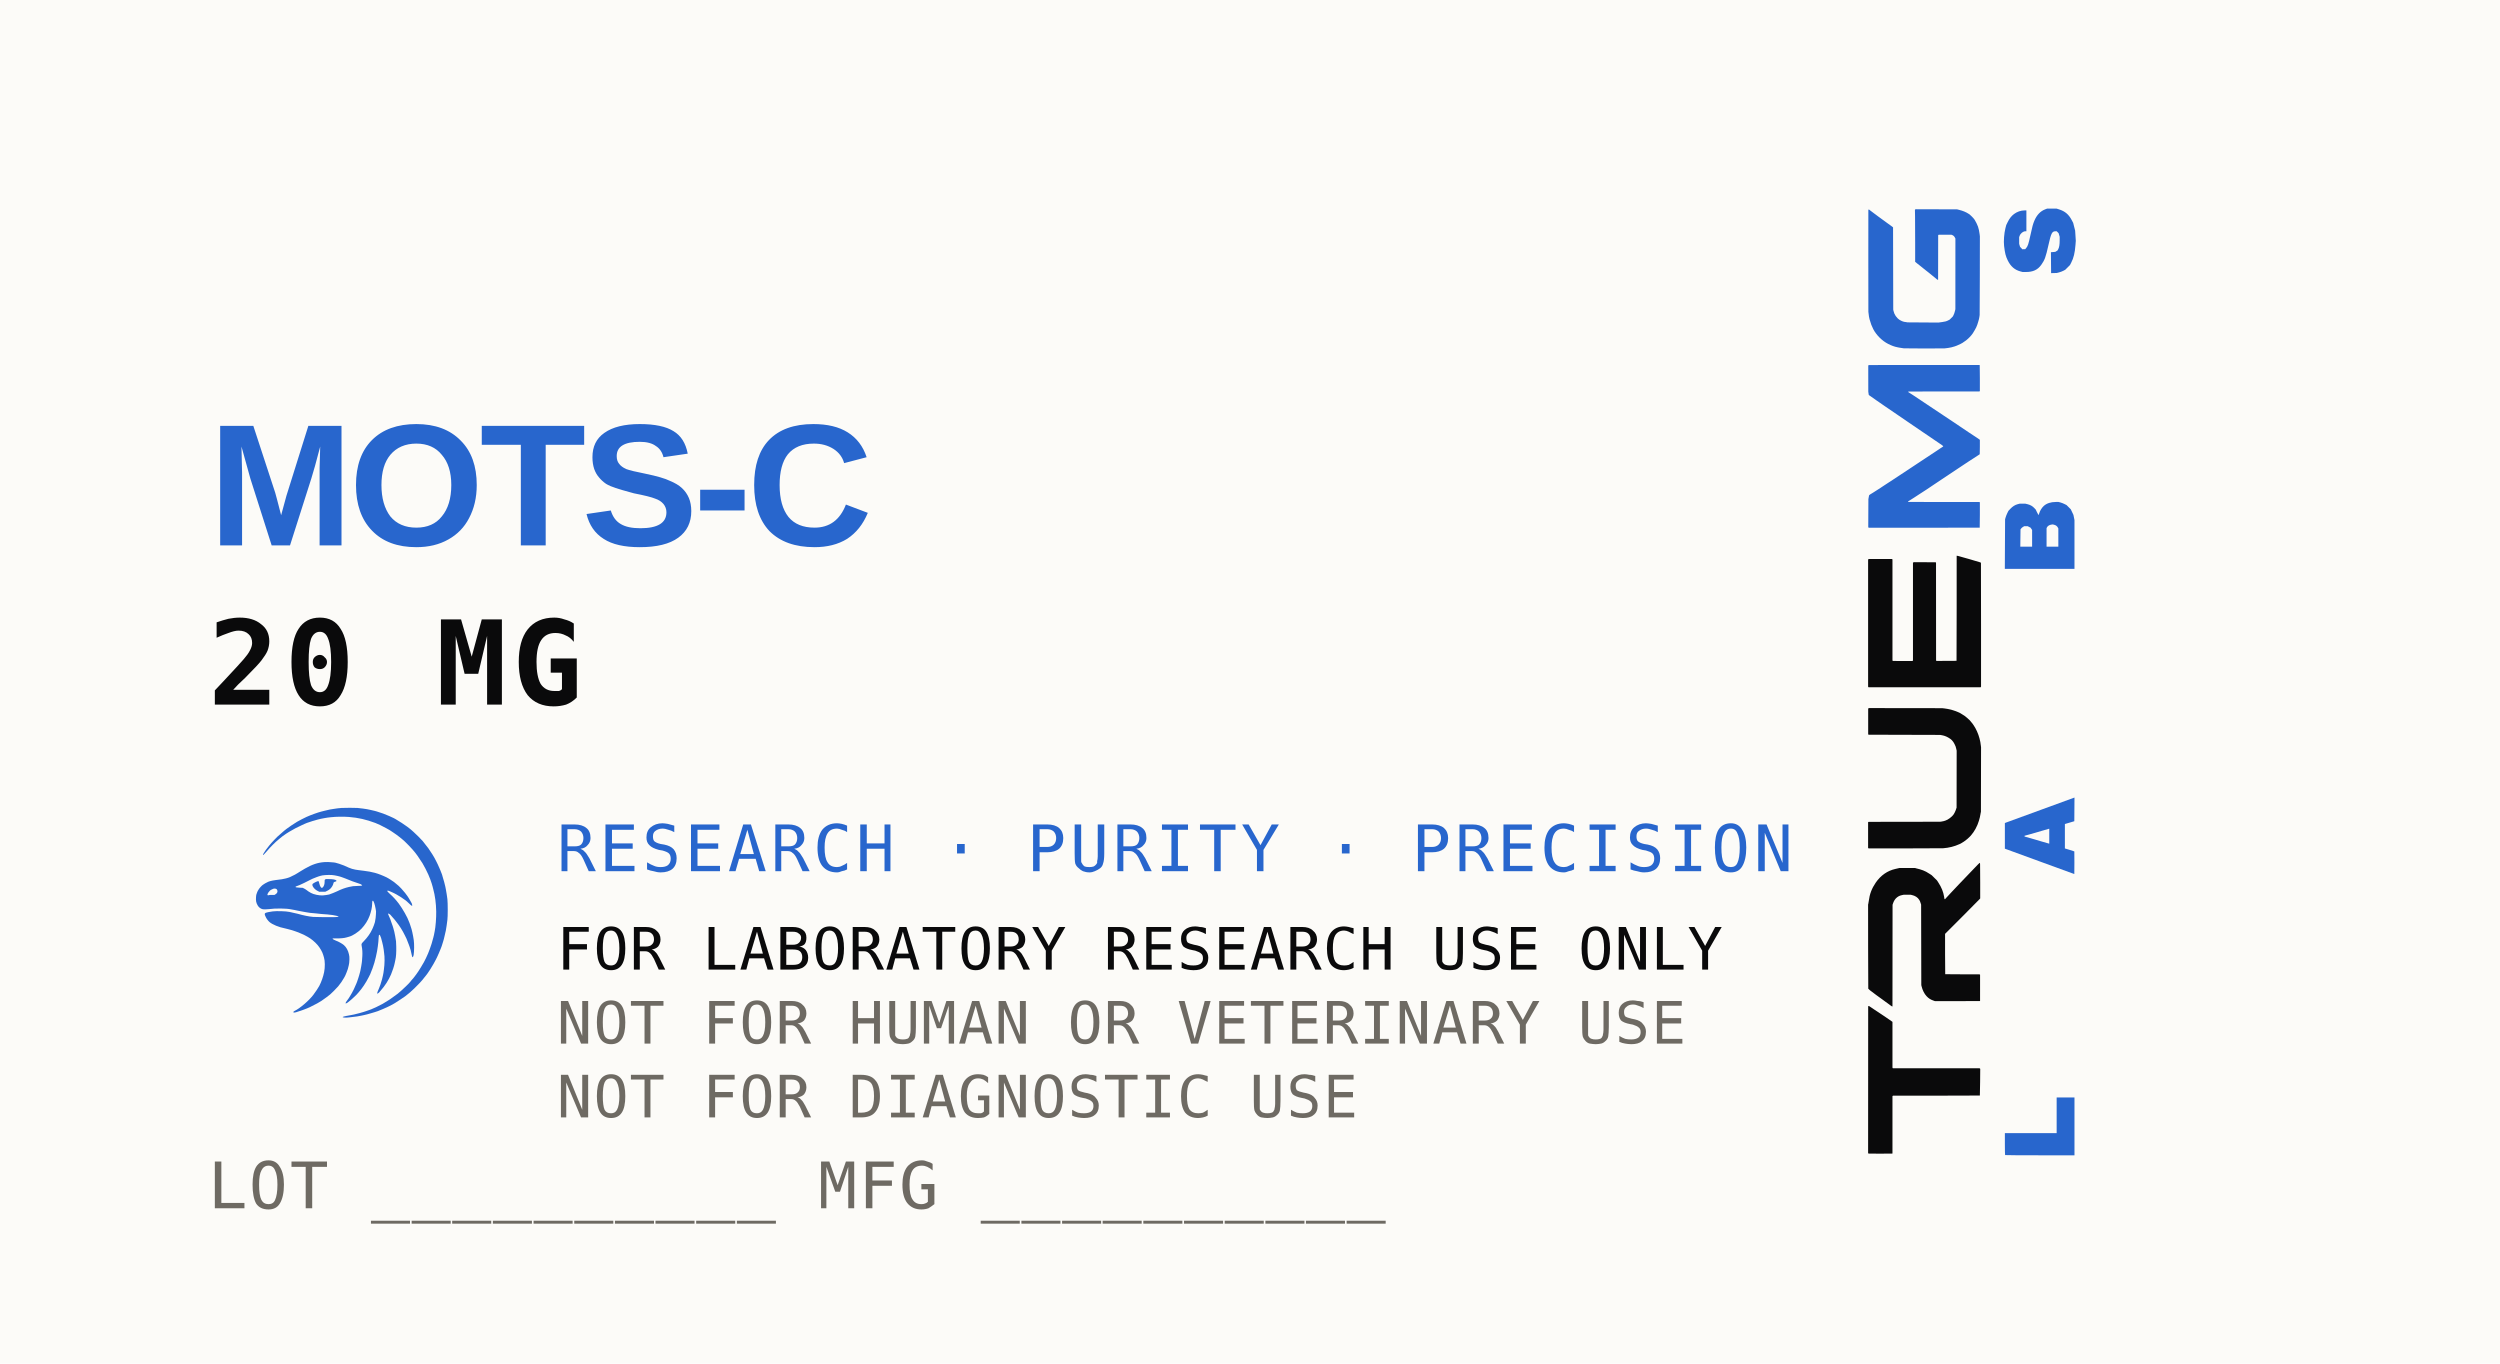
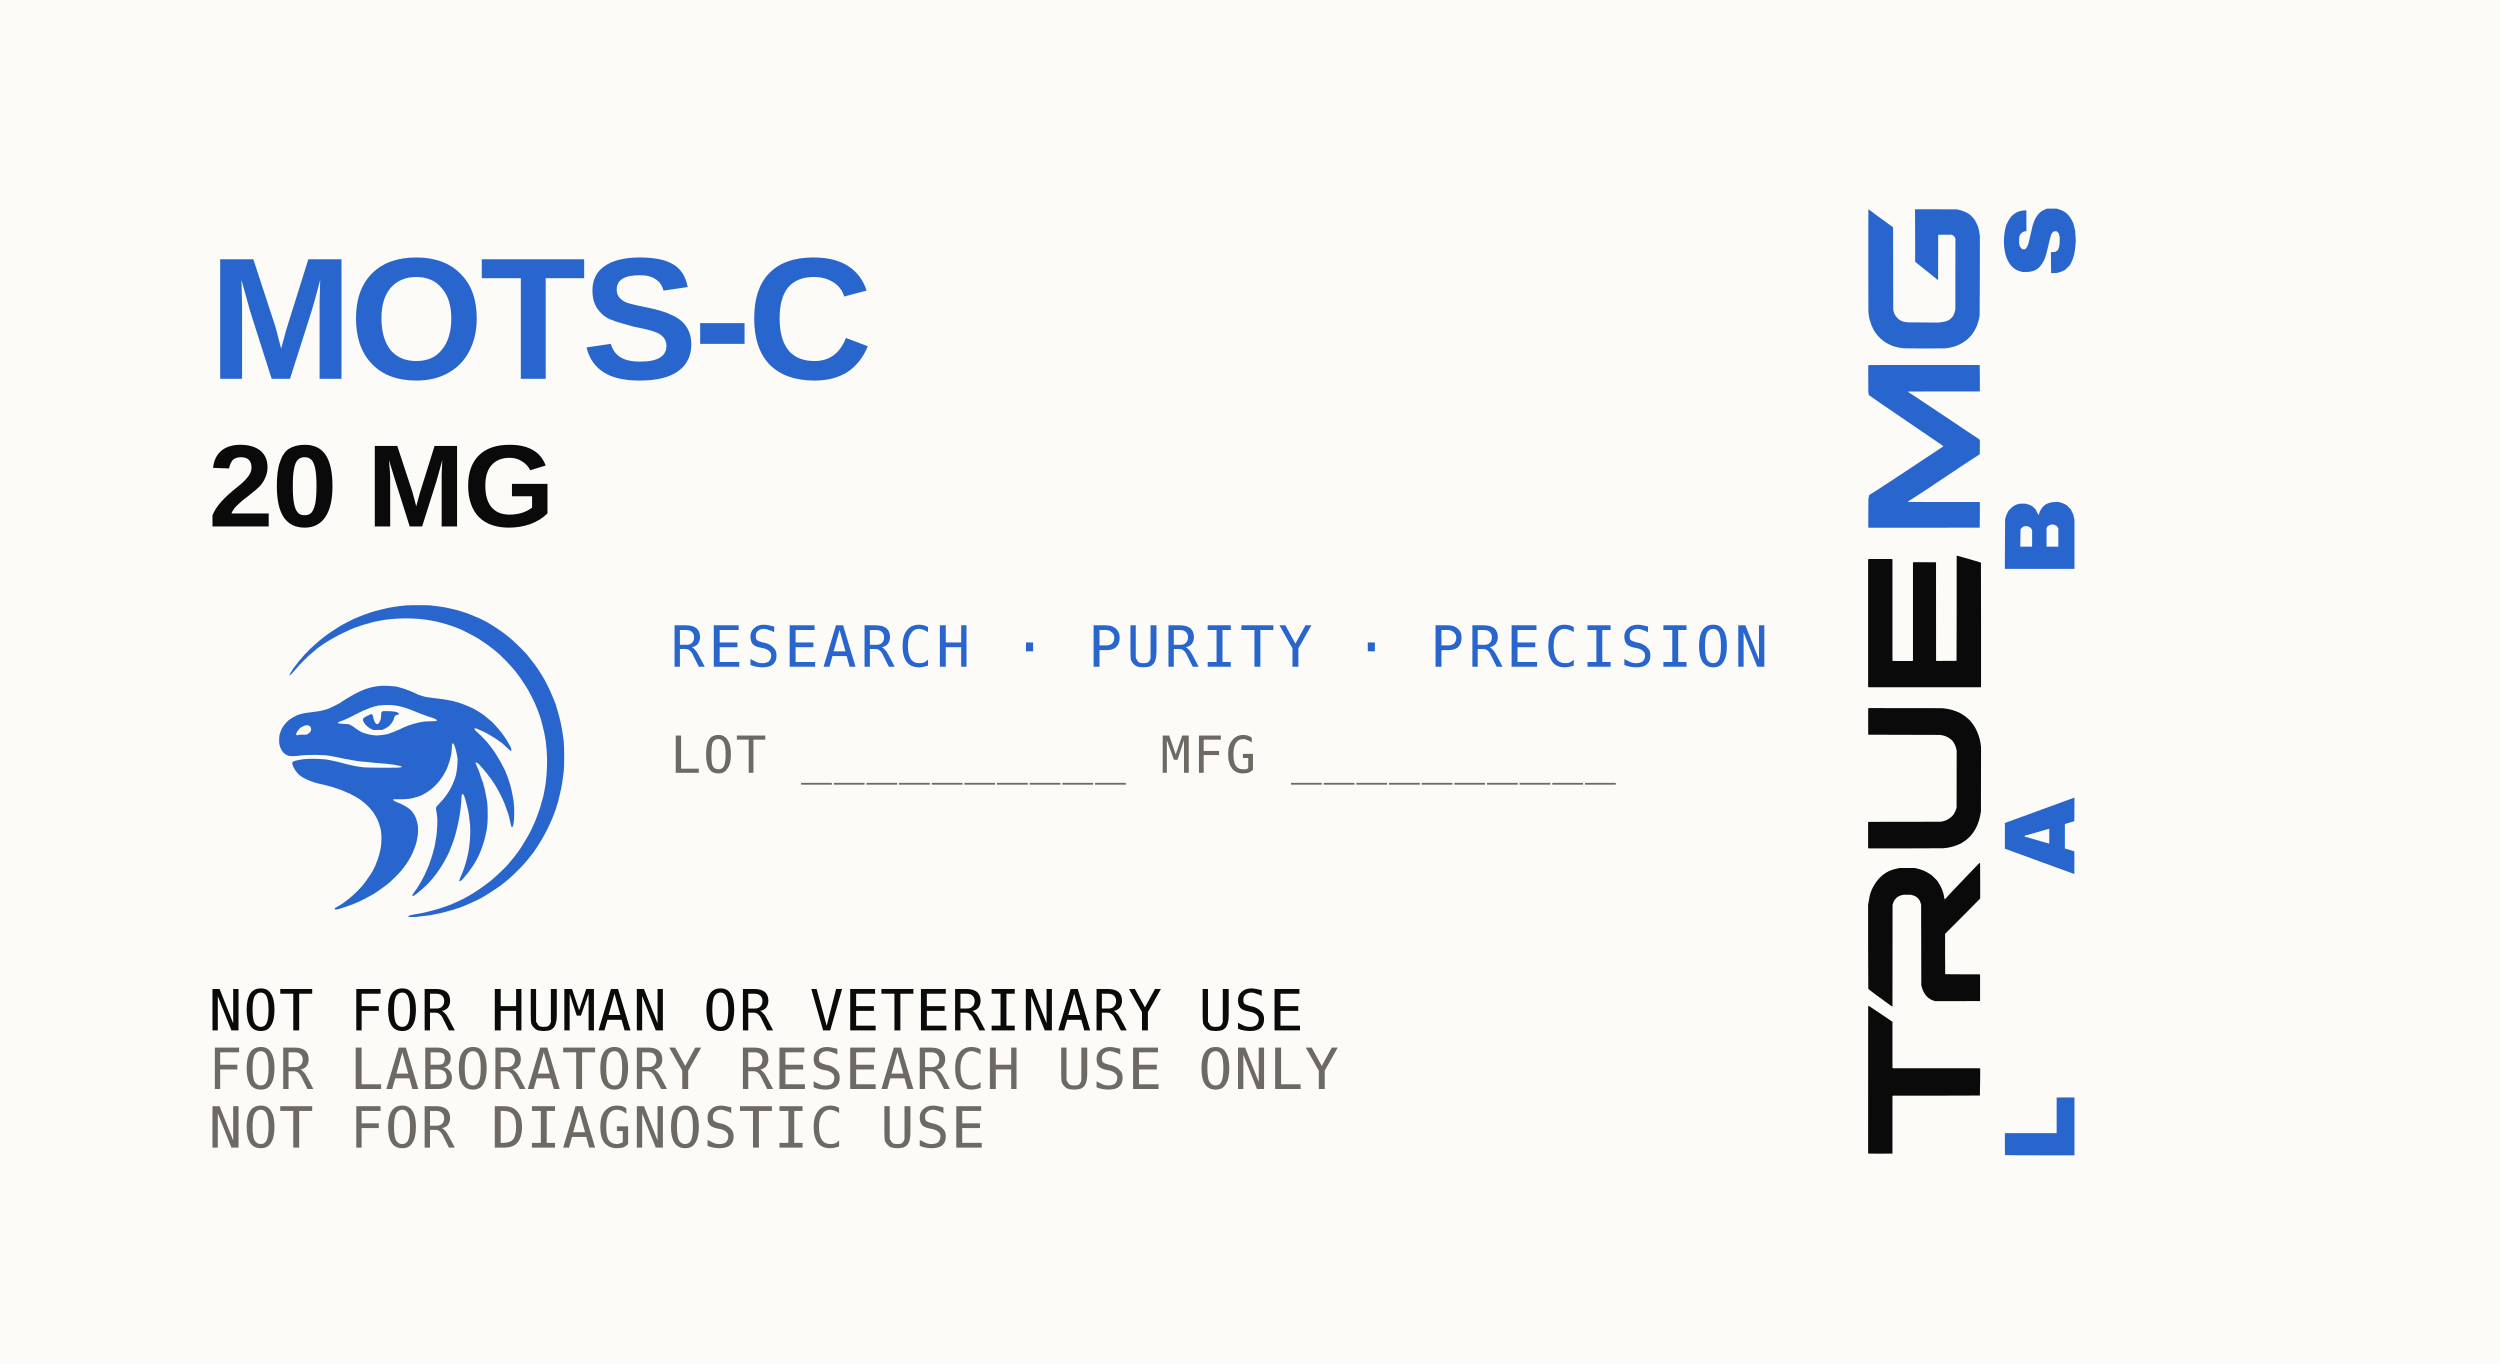
<svg xmlns="http://www.w3.org/2000/svg" width="66.0mm" height="36.0mm" viewBox="0 0 66.0 36.0">
  <rect x="0" y="0" width="66.0" height="36.0" fill="#FCFBF8" />
  <g transform="translate(49.30,30.50) rotate(-90) scale(0.004437)">
    <g transform="translate(0,681) scale(0.025,-0.025)" stroke="none">
      <g fill="#0A0A0B">
        <path d="M465 27020 l-58 -59 -15 -2770 c-8 -1524 0 -2802 18 -2841 l33 -70 6816 0 6815 0 61 -61 61 -61 -3 -10322 c-2 -5867 12 -10336 32 -10355 19 -18 1457 -45 3195 -61 l3160 -28 70 77 70 78 0 10325 0 10325 77 42 78 41 5439 0 5440 0 86 110 c125 160 843 1198 1065 1538 295 455 724 1099 1709 2569 l910 1356 -12 104 -12 103 -17488 9 -17488 9 -59 -58z" />
        <path d="M39653 27037 c-49 -18 -221 -200 -384 -405 -458 -576 -1855 -2468 -2161 -2925 -179 -268 -743 -1037 -1416 -1929 -166 -221 -278 -407 -266 -440 l22 -57 12086 -12 12086 -12 278 -88 c640 -203 1152 -536 1485 -965 307 -395 445 -712 569 -1304 l66 -320 0 -800 0 -800 -66 -300 c-181 -812 -569 -1408 -1152 -1768 -273 -168 -352 -202 -789 -341 l-351 -111 -9580 -21 -9580 -22 -300 -72 c-898 -215 -1753 -647 -2317 -1169 -555 -514 -833 -960 -1109 -1776 l-74 -220 -9 -5315 c-6 -2923 5 -5341 24 -5374 l33 -60 3113 -1 3113 0 48 65 47 66 6 4063 c3 2235 15 4080 27 4100 13 21 2011 36 4813 36 l4790 0 4138 -4134 c2275 -2274 4176 -4155 4224 -4180 l88 -46 3836 0 c2110 0 4003 12 4207 26 l369 26 19 50 c22 57 -449 537 -1427 1453 -693 648 -3219 3069 -3680 3525 -144 143 -513 492 -821 776 -307 284 -765 716 -1018 960 -460 444 -678 647 -1334 1239 l-350 316 13 64 12 65 180 30 c98 16 287 47 419 68 1108 179 2211 624 3280 1324 l560 366 620 626 620 626 263 400 c457 695 732 1203 890 1648 218 612 370 1114 408 1352 14 88 56 250 92 360 l67 200 0 1860 0 1860 -67 280 c-37 154 -105 451 -152 660 -425 1916 -1544 3522 -3281 4711 -1373 939 -2719 1447 -4380 1652 -176 22 -437 66 -580 99 l-260 59 -9960 -6 c-5478 -3 -9999 -20 -10047 -38z" />
        <path d="M73081 27003 l-41 -78 3 -8632 c2 -4748 18 -8831 36 -9073 101 -1383 432 -2698 970 -3860 66 -143 137 -296 156 -340 20 -44 107 -188 194 -320 88 -132 189 -294 225 -360 209 -379 985 -1283 1459 -1702 967 -852 2219 -1538 3517 -1926 650 -194 1101 -302 1480 -354 165 -23 381 -62 480 -87 l180 -46 7678 -14 7679 -14 341 41 c875 105 996 127 1782 328 1078 274 2363 850 3164 1418 90 64 252 177 360 252 187 130 549 429 780 644 172 160 902 995 1009 1154 55 80 204 315 333 521 129 206 275 440 325 520 50 80 106 181 125 225 20 44 83 188 142 320 184 414 294 707 421 1120 67 220 148 481 179 580 32 99 77 306 101 460 24 154 62 337 84 406 22 69 70 384 107 700 l66 574 11 8700 12 8700 -51 100 -50 100 -3067 0 -3067 0 -52 -52 -52 -52 -24 -8508 -24 -8508 -44 -260 c-110 -664 -270 -1122 -588 -1684 -416 -734 -817 -1122 -1520 -1473 -547 -273 -643 -308 -1159 -424 l-449 -100 -6776 10 -6776 11 -200 71 c-110 39 -290 99 -400 133 -249 78 -763 334 -1012 503 -573 388 -1285 1345 -1482 1993 -23 77 -72 239 -109 360 -36 121 -85 364 -108 540 l-41 320 -14 8515 -13 8515 -45 55 -46 55 -3073 0 -3074 0 -42 -77z" />
        <path d="M111470 27037 l-70 -41 0 -13357 0 -13356 77 -42 78 -41 14699 0 c8085 0 14727 11 14761 23 73 29 147 254 589 1797 45 154 107 361 140 460 63 190 147 481 240 830 105 394 171 630 288 1030 333 1138 450 1584 428 1620 l-25 40 -12447 1 c-6847 0 -12469 14 -12496 31 l-47 30 -13 2367 -12 2367 52 52 52 52 11644 8 11643 7 44 44 44 44 13 2601 14 2601 -64 97 -64 98 -11636 0 -11636 0 -65 65 -65 65 9 2319 10 2320 55 55 56 56 12035 0 12036 0 42 77 41 78 0 2733 0 2734 -61 88 -61 87 -15129 1 -15129 0 -70 -41z" />
      </g>
      <g fill="#2866CD">
        <path d="M149428 26991 l-69 -51 0 -13193 c0 -7256 10 -13210 23 -13230 14 -22 1228 -37 3012 -37 l2990 0 48 48 48 48 0 8485 c0 4667 11 8496 24 8510 51 51 137 -27 250 -225 101 -177 300 -490 866 -1360 66 -102 354 -541 640 -976 286 -435 601 -923 700 -1084 99 -162 321 -503 493 -760 172 -256 505 -753 740 -1103 235 -350 445 -663 467 -695 22 -31 510 -762 1084 -1623 574 -861 1170 -1754 1324 -1985 154 -231 405 -609 558 -840 153 -231 503 -754 776 -1163 274 -408 516 -772 538 -808 22 -36 195 -296 384 -577 189 -282 556 -836 816 -1232 1081 -1646 1205 -1838 1541 -2380 75 -121 155 -233 178 -249 22 -17 800 -30 1727 -30 l1686 -1 119 135 c65 75 217 295 338 490 237 384 977 1507 1354 2055 228 331 2457 3644 2617 3889 44 67 699 1051 1456 2187 757 1135 1423 2135 1480 2222 180 274 1884 2825 1961 2936 156 223 1269 1899 1393 2098 72 114 250 393 396 620 l265 412 64 -13 65 -12 10 -8456 10 -8455 45 -54 45 -54 3045 1 c1675 0 3068 15 3097 33 l52 33 3 9997 c2 5498 1 11430 -2 13183 l-5 3187 -64 64 -64 64 -3106 -3 -3106 -4 -378 -57 -379 -56 -90 -91 c-86 -86 -510 -688 -1208 -1715 -174 -255 -384 -561 -468 -680 -84 -119 -276 -396 -427 -616 -151 -220 -458 -665 -682 -990 -1061 -1535 -1504 -2184 -2993 -4392 -102 -151 -291 -424 -420 -606 -395 -558 -1826 -2658 -2692 -3952 -243 -363 -534 -795 -646 -960 -362 -533 -933 -1370 -1216 -1780 -151 -220 -481 -706 -734 -1080 -645 -958 -666 -976 -803 -710 -42 83 -173 285 -290 450 -117 165 -304 439 -414 609 -110 170 -319 485 -464 700 -262 388 -699 1050 -1710 2591 -288 440 -580 881 -649 980 -69 99 -254 378 -411 620 -158 242 -361 548 -451 680 -281 410 -2516 3790 -2639 3990 -64 104 -235 365 -380 580 -145 214 -333 498 -417 630 -84 132 -354 546 -599 920 -245 374 -615 940 -823 1259 -207 318 -435 660 -505 760 -71 99 -211 316 -313 481 -101 165 -291 462 -420 660 -130 198 -296 457 -368 575 -72 117 -167 271 -211 341 -44 69 -139 228 -212 352 -169 288 -192 306 -474 358 -129 23 -333 61 -454 84 l-220 41 -3341 16 -3341 15 -70 -51z" />
        <path d="M200748 27015 c-12 -12 -199 -36 -415 -54 -432 -34 -1041 -135 -1353 -224 -1056 -300 -1666 -529 -2360 -890 -1428 -741 -2792 -2118 -3512 -3547 -409 -812 -663 -1509 -787 -2160 -25 -132 -70 -357 -100 -500 -79 -379 -135 -742 -162 -1060 -43 -494 -55 -9253 -14 -9700 56 -610 149 -1204 259 -1660 102 -419 325 -1132 377 -1200 16 -22 80 -166 140 -320 130 -331 384 -846 530 -1076 305 -481 394 -610 605 -874 491 -615 1084 -1182 1642 -1570 290 -202 1442 -860 1505 -860 28 0 101 -26 164 -59 200 -104 621 -251 1093 -383 253 -70 546 -153 651 -184 105 -31 330 -75 500 -97 170 -23 390 -53 489 -68 99 -14 4347 -33 9440 -40 l9260 -14 540 64 c656 78 1322 222 1791 386 457 161 1227 540 1629 803 397 259 1101 959 1378 1369 420 622 746 1395 972 2303 l125 500 14 4945 15 4946 -71 71 -71 71 -1581 -27 c-870 -14 -3652 -26 -6184 -26 l-4603 0 -358 -430 c-730 -878 -909 -1102 -1673 -2099 -240 -314 -558 -715 -706 -891 -148 -176 -383 -466 -523 -644 -337 -431 -699 -871 -887 -1081 -88 -98 -148 -202 -140 -243 l14 -72 5305 -10 5304 -10 53 -64 53 -63 2 -1507 2 -1506 -91 -224 c-110 -274 -304 -474 -603 -623 l-226 -113 -8400 4 -8400 4 -320 70 c-469 102 -882 246 -1179 409 l-261 145 -360 364 -361 364 -139 260 c-255 475 -361 834 -439 1480 -25 209 -65 499 -88 643 l-43 264 25 3744 25 3744 40 105 c22 58 40 190 41 293 1 337 223 944 505 1380 483 748 1297 1294 2194 1474 l240 48 9794 23 9795 22 117 140 c64 77 166 212 225 299 139 203 491 691 749 1038 529 712 1029 1396 1202 1646 106 153 235 331 287 397 354 447 648 839 1069 1427 120 168 302 408 403 532 l184 226 -13 87 -12 88 -12145 8 c-6680 5 -12155 -1 -12167 -13z" />
      </g>
    </g>
    <g transform="translate(0,811.8) scale(2.00071)">
      <g transform="translate(0,214) scale(0.025,-0.025)" fill="#2866CD" stroke="none">
        <path d="M108180 8534 c-883 -105 -1223 -191 -1720 -433 -723 -354 -1137 -832 -1320 -1524 l-62 -237 -3 -388 c-4 -854 255 -1416 851 -1840 580 -413 916 -536 2354 -856 1425 -317 1640 -428 1640 -841 l0 -141 -113 -114 -114 -113 -214 -63 -214 -64 -425 0 c-504 0 -844 55 -1052 172 l-152 85 -83 134 -83 134 -20 258 -21 258 -1245 -10 -1244 -11 9 -334 9 -334 66 -266 c36 -146 121 -374 189 -506 l125 -240 281 -282 281 -281 281 -146 c560 -291 1154 -435 2099 -509 l500 -39 606 38 606 39 461 117 462 116 312 163 c696 362 1073 805 1299 1525 l94 299 -2 560 -2 560 -94 240 c-217 556 -654 973 -1318 1259 -413 178 -717 261 -1834 501 -954 205 -1224 295 -1434 476 l-146 126 -4 173 -5 172 146 134 147 134 173 52 173 51 400 1 400 1 151 -53 c299 -106 549 -418 549 -685 l0 -122 1240 0 1240 0 0 232 c0 429 -157 880 -432 1244 -232 306 -531 541 -948 745 l-360 176 -388 100 c-588 151 -1538 223 -2092 157z" />
        <path d="M27 8413 c-15 -14 -27 -1877 -27 -4140 l0 -4113 3440 0 3440 0 0 1060 0 1060 -2120 0 -2120 0 0 3080 0 3080 -1293 0 c-712 0 -1306 -12 -1320 -27z" />
        <path d="M36449 8370 c-16 -38 -696 -1897 -1510 -4130 l-1482 -4060 1338 -11 c735 -5 1345 -2 1355 8 10 10 94 267 186 571 l167 552 1453 0 1453 0 166 -560 166 -560 1408 -11 1408 -10 -54 150 c-226 634 -2882 7899 -2925 8001 l-54 130 -1523 0 -1524 0 -28 -70z m1733 -2892 c92 -340 278 -981 413 -1425 135 -444 245 -826 245 -850 l0 -43 -880 0 -880 0 0 35 c0 20 118 428 261 908 144 480 325 1099 402 1375 77 276 150 534 162 574 12 40 41 66 65 58 l43 -14 169 -618z" />
        <path d="M69760 4303 l0 -4143 2902 0 2901 0 309 62 308 62 334 158 333 158 252 251 251 252 125 248 c69 137 153 351 185 477 l60 229 -1 321 c-1 601 -160 1085 -470 1430 -201 224 -556 447 -848 535 -133 40 -241 82 -241 95 0 12 146 91 325 175 l324 152 189 177 c231 216 381 483 460 821 l61 257 0 322 1 321 -62 239 c-83 323 -270 621 -559 892 l-241 226 -260 128 c-143 71 -368 160 -499 198 l-239 69 -2950 15 -2950 15 0 -4142z m4807 2197 c59 -44 145 -145 190 -225 l83 -146 0 -196 0 -196 -90 -178 -90 -178 -136 -91 -136 -90 -994 0 -994 0 0 702 0 702 1030 -12 1030 -12 107 -80z m151 -3079 c149 -77 276 -287 306 -506 l24 -176 -47 -179 c-53 -196 -161 -336 -329 -424 l-108 -56 -1082 0 -1082 0 0 700 0 700 1102 0 1102 0 114 -59z" />
      </g>
    </g>
  </g>
-   <text x="5.5" y="14.40" font-family="Archivo Black, Archivo, Helvetica Neue, Arial, sans-serif" font-weight="900" font-size="4.60" letter-spacing="-0.12" fill="#2866CD">MOTS-C</text>
-   <text x="5.5" y="18.60" font-family="IBM Plex Mono, SF Mono, Menlo, monospace" font-weight="600" font-size="3.10" letter-spacing="0.14" fill="#0A0A0B">20 MG</text>
-   <g transform="translate(5.500,20.400) scale(0.004625)">
+   <text x="5.5" y="10.00" font-family="Archivo Black, Archivo, Helvetica Neue, Arial, sans-serif" font-weight="900" font-size="4.60" letter-spacing="-0.12" fill="#2866CD">MOTS-C</text>
+   <text x="5.5" y="13.90" font-family="Archivo Black, Archivo, Helvetica Neue, Arial, sans-serif" font-weight="900" font-size="3.10" letter-spacing="-0.04" fill="#0A0A0B">20 MG</text>
+   <g transform="translate(5.500,14.600) scale(0.006875)">
    <g transform="translate(0,1600) scale(0.025,-0.025)" fill="#2866CD" stroke="none">
      <path d="M30400 55957 c-297 -16 -720 -59 -940 -94 -220 -35 -598 -91 -840 -124 -768 -105 -982 -149 -2060 -419 -187 -47 -520 -130 -740 -184 -821 -204 -2477 -801 -3440 -1242 -528 -241 -1624 -809 -2100 -1086 -590 -345 -2063 -1335 -2434 -1636 -184 -150 -429 -344 -546 -432 -225 -171 -418 -340 -1592 -1400 -171 -154 -354 -346 -408 -427 -53 -81 -151 -178 -217 -217 -65 -39 -332 -323 -591 -631 -260 -307 -536 -632 -615 -722 -79 -90 -204 -252 -278 -361 -74 -110 -192 -263 -262 -340 -114 -126 -263 -343 -696 -1013 -216 -334 -206 -561 14 -319 54 61 220 236 368 390 148 154 351 382 453 506 583 717 1913 2044 2524 2520 187 146 376 305 420 354 124 139 986 773 1403 1033 152 95 430 269 617 387 719 454 2073 1166 2860 1505 308 133 603 269 657 303 136 88 871 359 1323 488 209 60 422 131 472 159 51 28 280 93 509 144 229 52 529 139 668 194 138 54 485 138 771 186 286 48 664 121 840 162 176 41 500 94 720 119 220 24 553 61 740 82 1195 135 2877 157 4140 55 2107 -171 3829 -563 6000 -1368 547 -203 1543 -682 2440 -1172 805 -441 925 -512 1273 -757 172 -121 406 -279 520 -351 314 -199 918 -640 1261 -920 168 -138 414 -333 546 -433 671 -512 2476 -2380 3072 -3178 171 -230 399 -535 507 -678 203 -270 597 -862 1144 -1720 301 -472 1075 -1973 1331 -2582 244 -582 288 -689 440 -1078 157 -402 526 -1548 526 -1634 0 -25 63 -271 139 -546 425 -1525 659 -3281 692 -5200 24 -1413 -143 -3550 -352 -4500 -43 -198 -116 -563 -160 -812 -45 -249 -115 -537 -156 -640 -40 -103 -95 -296 -122 -428 -70 -351 -400 -1420 -556 -1800 -45 -110 -126 -335 -179 -500 -303 -935 -1266 -2951 -1690 -3540 -48 -66 -136 -217 -195 -335 -59 -118 -223 -384 -363 -590 -141 -206 -291 -442 -333 -525 -80 -157 -865 -1223 -1119 -1521 -80 -93 -265 -302 -411 -463 -146 -160 -293 -345 -327 -409 -114 -218 -2195 -2185 -2830 -2676 -482 -373 -1297 -962 -1638 -1185 -187 -123 -392 -257 -455 -299 -933 -620 -1772 -1089 -2765 -1547 -1211 -558 -1273 -583 -2220 -892 -165 -54 -462 -153 -659 -220 -404 -137 -1597 -460 -1841 -499 -88 -14 -268 -60 -400 -101 -132 -42 -497 -113 -811 -159 -315 -46 -711 -117 -880 -159 -170 -41 -410 -95 -534 -119 -231 -46 -397 -133 -347 -183 95 -94 798 -124 1312 -56 165 22 480 57 700 78 872 82 1752 214 2260 340 209 52 470 107 580 122 229 33 1212 293 1670 443 170 56 494 152 720 213 225 62 554 167 730 234 812 310 1131 440 1222 499 54 35 216 108 361 162 314 117 1446 662 1757 846 121 71 355 207 520 301 366 210 1934 1241 2396 1576 184 134 481 371 660 526 178 155 414 350 524 433 303 227 1686 1577 2220 2165 530 584 702 788 1026 1220 124 165 288 365 363 445 76 80 195 237 265 348 69 111 214 324 322 474 107 150 267 390 356 533 591 958 912 1505 1022 1741 70 149 190 374 268 501 77 128 192 355 255 505 63 150 272 615 464 1033 191 418 388 895 437 1060 48 165 128 376 176 469 47 93 114 299 147 457 34 159 105 389 159 511 54 123 134 394 178 603 44 209 133 578 197 820 205 766 368 1607 466 2396 53 420 127 980 164 1244 103 719 104 3773 2 4678 -40 351 -80 651 -89 666 -10 15 -53 304 -97 642 -44 338 -123 794 -176 1014 -53 220 -110 499 -126 620 -35 263 -450 1784 -595 2180 -56 154 -103 326 -103 383 -1 57 -46 192 -102 300 -55 108 -130 296 -165 417 -36 121 -106 301 -157 400 -51 99 -137 297 -190 440 -127 339 -665 1495 -792 1700 -54 88 -134 241 -177 340 -180 415 -1143 1960 -1598 2567 -399 531 -784 1023 -1271 1625 -285 353 -1603 1669 -2131 2128 -215 187 -483 422 -594 522 -112 101 -303 252 -424 337 -121 85 -274 203 -340 262 -268 241 -2259 1538 -2760 1799 -154 81 -352 185 -440 232 -251 134 -937 448 -980 448 -21 0 -151 53 -289 119 -523 248 -1616 649 -2243 823 -194 54 -383 113 -420 133 -38 19 -212 65 -388 103 -176 37 -574 130 -885 205 -311 75 -689 154 -840 175 -151 22 -572 84 -935 139 -363 54 -912 118 -1220 141 -624 46 -2827 46 -3660 -1z" />
      <path d="M26520 43595 c-1503 -101 -2804 -534 -4460 -1485 -714 -409 -983 -571 -1100 -661 -55 -43 -163 -110 -240 -149 -77 -40 -201 -119 -276 -176 -252 -192 -912 -540 -1832 -966 -362 -168 -1371 -434 -1832 -483 -220 -24 -849 -105 -1397 -181 -1084 -151 -1615 -302 -2108 -598 -124 -75 -244 -136 -267 -136 -23 0 -123 -62 -222 -138 -99 -75 -243 -170 -319 -210 -194 -101 -835 -791 -958 -1032 -57 -110 -148 -261 -204 -335 -55 -74 -113 -191 -127 -260 -15 -69 -77 -242 -139 -385 -93 -215 -119 -350 -150 -780 -62 -878 26 -1314 388 -1935 234 -401 636 -717 1052 -828 273 -73 1001 -73 1501 0 1439 208 4011 182 5050 -52 99 -22 459 -87 800 -145 341 -57 728 -138 860 -179 132 -41 510 -114 840 -162 330 -47 780 -129 1000 -181 220 -51 607 -113 860 -136 253 -24 865 -80 1360 -124 495 -45 981 -98 1080 -118 99 -20 306 -37 460 -38 354 -3 1780 -140 2269 -220 561 -91 1231 -246 1282 -297 107 -107 -50 -145 -708 -168 -1005 -37 -4364 -9 -5019 41 -919 71 -2277 343 -3524 706 -295 86 -642 164 -1920 435 -801 170 -2892 235 -3833 119 -689 -85 -1433 -246 -1627 -352 -142 -77 -161 -105 -172 -254 -7 -100 14 -219 54 -296 36 -70 115 -247 175 -392 132 -321 525 -849 832 -1119 668 -585 2172 -1205 3551 -1464 184 -34 412 -90 507 -124 95 -34 263 -78 373 -99 481 -89 2334 -717 2607 -883 70 -43 250 -120 400 -172 244 -83 464 -195 1313 -665 764 -423 1614 -1125 2248 -1858 531 -613 1106 -1620 1268 -2220 39 -143 124 -429 189 -636 240 -761 257 -2233 37 -3317 -217 -1075 -632 -2255 -1116 -3173 -229 -434 -819 -1321 -1340 -2014 -1001 -1331 -3082 -3113 -4317 -3698 -201 -95 -291 -207 -251 -311 40 -104 505 -42 935 126 201 79 390 143 420 143 30 0 161 38 291 85 130 47 425 153 656 235 1057 378 1752 700 3120 1446 773 421 1073 619 2200 1450 708 522 898 688 1617 1407 888 889 1167 1215 1709 1992 459 658 952 1543 1074 1925 28 88 87 232 131 320 162 320 426 1184 487 1588 34 226 81 482 105 568 24 86 47 446 51 800 5 574 -6 700 -108 1164 -196 892 -591 1610 -1163 2111 -348 305 -1330 854 -1763 986 -288 88 -828 392 -822 463 7 83 242 104 886 80 867 -32 1816 58 2336 222 198 62 469 141 603 175 749 190 2014 1010 2759 1788 834 871 1481 1889 1872 2948 371 1003 586 2015 587 2767 0 510 43 700 159 700 169 0 460 -829 623 -1780 l107 -620 -22 -660 c-20 -592 -86 -1119 -231 -1831 -41 -202 -387 -1161 -474 -1316 -22 -40 -93 -192 -157 -337 -367 -838 -1079 -1848 -1882 -2673 -599 -615 -608 -633 -509 -1135 146 -744 192 -1447 147 -2272 -48 -871 -109 -1582 -139 -1632 -12 -18 -67 -361 -124 -762 -56 -401 -146 -867 -198 -1036 -53 -168 -107 -378 -122 -466 -14 -88 -78 -322 -141 -520 -64 -198 -160 -504 -214 -680 -152 -499 -411 -1216 -459 -1274 -24 -29 -90 -177 -147 -329 -57 -152 -145 -349 -195 -437 -51 -88 -122 -250 -158 -360 -36 -110 -119 -281 -185 -380 -66 -99 -120 -197 -120 -218 0 -20 -72 -160 -160 -310 -88 -149 -235 -402 -327 -562 -315 -549 -487 -810 -761 -1157 -516 -654 -501 -911 32 -556 404 269 1699 1403 2036 1782 132 149 367 412 523 584 778 860 1696 2237 2305 3457 131 264 289 579 351 700 62 121 141 322 177 448 36 125 128 358 204 519 77 160 140 315 140 345 0 29 52 183 115 341 392 980 975 3467 1107 4727 32 308 86 767 118 1020 33 253 61 649 62 880 5 962 253 961 558 -3 94 -296 211 -735 261 -977 49 -242 135 -611 191 -820 55 -209 121 -587 145 -840 25 -253 62 -559 82 -680 172 -1013 156 -2619 -38 -3940 -42 -286 -88 -619 -102 -740 -14 -121 -76 -427 -137 -680 -61 -253 -150 -622 -197 -820 -127 -538 -590 -1900 -721 -2122 -39 -66 -146 -312 -238 -546 -153 -393 -176 -552 -79 -552 54 0 393 237 393 275 0 17 149 195 331 395 955 1050 1835 2420 2383 3710 337 792 716 1965 832 2574 36 190 109 535 161 766 162 707 225 1653 199 3000 -22 1204 -30 1285 -245 2420 -174 915 -259 1298 -325 1453 -34 81 -78 246 -98 366 -20 121 -90 346 -154 500 -65 155 -172 452 -238 661 -219 697 -371 1096 -590 1549 -225 468 -255 587 -158 625 60 23 542 -311 542 -375 0 -18 167 -210 371 -426 204 -216 424 -465 490 -553 65 -88 227 -295 361 -460 806 -1000 1475 -2061 2055 -3260 159 -330 307 -633 329 -674 87 -161 473 -1149 536 -1371 37 -129 117 -352 179 -495 130 -300 330 -1063 443 -1694 78 -431 162 -666 238 -666 74 0 192 250 233 495 136 809 151 2549 29 3405 -164 1155 -478 2567 -677 3046 -53 129 -120 333 -147 454 -28 121 -91 301 -140 400 -49 99 -112 252 -139 340 -263 842 -1447 2937 -2313 4092 -647 863 -1321 1593 -2113 2292 -380 335 -559 564 -507 649 35 57 368 -4 513 -94 72 -44 234 -116 359 -159 125 -43 285 -113 354 -156 69 -43 225 -117 346 -164 193 -76 779 -416 1600 -929 143 -89 368 -246 500 -349 132 -103 324 -236 427 -295 103 -59 226 -156 273 -217 47 -60 209 -209 361 -330 151 -121 341 -298 423 -393 147 -172 412 -367 500 -367 65 0 11 374 -86 593 -41 95 -200 374 -352 620 -152 246 -308 510 -346 587 -75 150 -584 868 -818 1153 -619 756 -1136 1324 -1463 1607 -910 786 -1306 1090 -1806 1385 -172 102 -385 235 -473 295 -208 143 -717 397 -1153 577 -191 79 -504 209 -697 289 -192 80 -485 187 -650 238 -165 50 -453 139 -640 196 -545 168 -1843 407 -2580 476 -374 34 -869 97 -1100 139 -231 41 -582 94 -780 116 -361 41 -1191 293 -1520 460 -595 303 -1597 706 -2220 892 -828 248 -1011 292 -1227 295 -114 1 -339 19 -500 39 -451 57 -1085 72 -1593 38z m1750 -2955 c603 -47 1755 -303 2219 -493 182 -75 385 -148 451 -164 66 -15 237 -80 380 -143 809 -358 2387 -945 3079 -1146 331 -96 539 -198 665 -324 l62 -61 -65 -65 c-53 -53 -213 -68 -952 -89 -973 -28 -1196 -54 -1970 -230 -915 -207 -1807 -533 -2759 -1007 -349 -173 -1455 -617 -1800 -722 -198 -60 -1095 -189 -1477 -212 -768 -46 -2093 236 -2671 568 -510 292 -675 400 -952 621 -165 132 -444 309 -620 393 l-320 152 -722 36 c-406 19 -761 55 -810 82 -106 56 -115 157 -18 191 39 13 178 68 310 123 132 55 384 151 560 213 176 62 653 285 1060 495 407 211 947 483 1200 605 253 122 559 273 680 335 121 62 328 144 460 181 132 37 313 110 402 161 90 52 307 131 483 176 176 45 382 108 458 139 375 156 1784 254 2667 185z m-12741 -3188 c84 -49 157 -141 206 -259 153 -369 -11 -726 -452 -985 l-183 -108 -600 0 c-407 0 -628 -16 -687 -50 -118 -67 -232 -63 -294 11 -172 208 461 1091 900 1255 118 44 284 119 368 165 187 103 540 89 742 -29z" />
      <path d="M26687 39620 l-119 -100 -18 -470 c-17 -409 -36 -512 -147 -790 -197 -494 -466 -674 -672 -450 -159 174 -361 642 -408 950 -51 326 -114 458 -237 490 -131 34 -1056 -420 -1251 -615 -316 -316 318 -1235 1125 -1629 l379 -186 681 3 680 2 425 205 c315 151 495 269 691 452 333 312 649 831 725 1190 68 324 93 351 426 450 314 94 364 159 230 301 -178 190 -840 297 -1832 297 l-559 0 -119 -100z" />
    </g>
  </g>
-   <text x="14.70" y="23.00" font-family="IBM Plex Mono, SF Mono, Menlo, monospace" font-size="1.71" letter-spacing="0.1" fill="#2866CD">RESEARCH · PURITY · PRECISION</text>
-   <text x="14.70" y="25.60" font-family="IBM Plex Mono, SF Mono, Menlo, monospace" font-size="1.55" letter-spacing="0.03" fill="#0A0A0B">FOR LABORATORY RESEARCH USE ONLY</text>
-   <text x="14.70" y="27.55" font-family="IBM Plex Mono, SF Mono, Menlo, monospace" font-size="1.55" letter-spacing="0.03" fill="#6E6A63">NOT FOR HUMAN OR VETERINARY USE</text>
-   <text x="14.70" y="29.50" font-family="IBM Plex Mono, SF Mono, Menlo, monospace" font-size="1.55" letter-spacing="0.03" fill="#6E6A63">NOT FOR DIAGNOSTIC USE</text>
-   <text x="5.5" y="31.90" font-family="IBM Plex Mono, SF Mono, Menlo, monospace" font-size="1.70" letter-spacing="0.05" fill="#6E6A63">LOT __________   MFG __________</text>
+   <text x="17.70" y="17.60" font-family="IBM Plex Mono, SF Mono, Menlo, monospace" font-size="1.50" letter-spacing="0.1" fill="#2866CD">RESEARCH · PURITY · PRECISION</text>
+   <text x="17.70" y="20.40" font-family="IBM Plex Mono, SF Mono, Menlo, monospace" font-size="1.35" letter-spacing="0.05" fill="#6E6A63">LOT __________  MFG __________</text>
+   <text x="5.5" y="27.20" font-family="IBM Plex Mono, SF Mono, Menlo, monospace" font-size="1.50" letter-spacing="0.03" fill="#0A0A0B">NOT FOR HUMAN OR VETERINARY USE</text>
+   <text x="5.5" y="28.75" font-family="IBM Plex Mono, SF Mono, Menlo, monospace" font-size="1.50" letter-spacing="0.03" fill="#6E6A63">FOR LABORATORY RESEARCH USE ONLY</text>
+   <text x="5.5" y="30.30" font-family="IBM Plex Mono, SF Mono, Menlo, monospace" font-size="1.50" letter-spacing="0.03" fill="#6E6A63">NOT FOR DIAGNOSTIC USE</text>
</svg>
